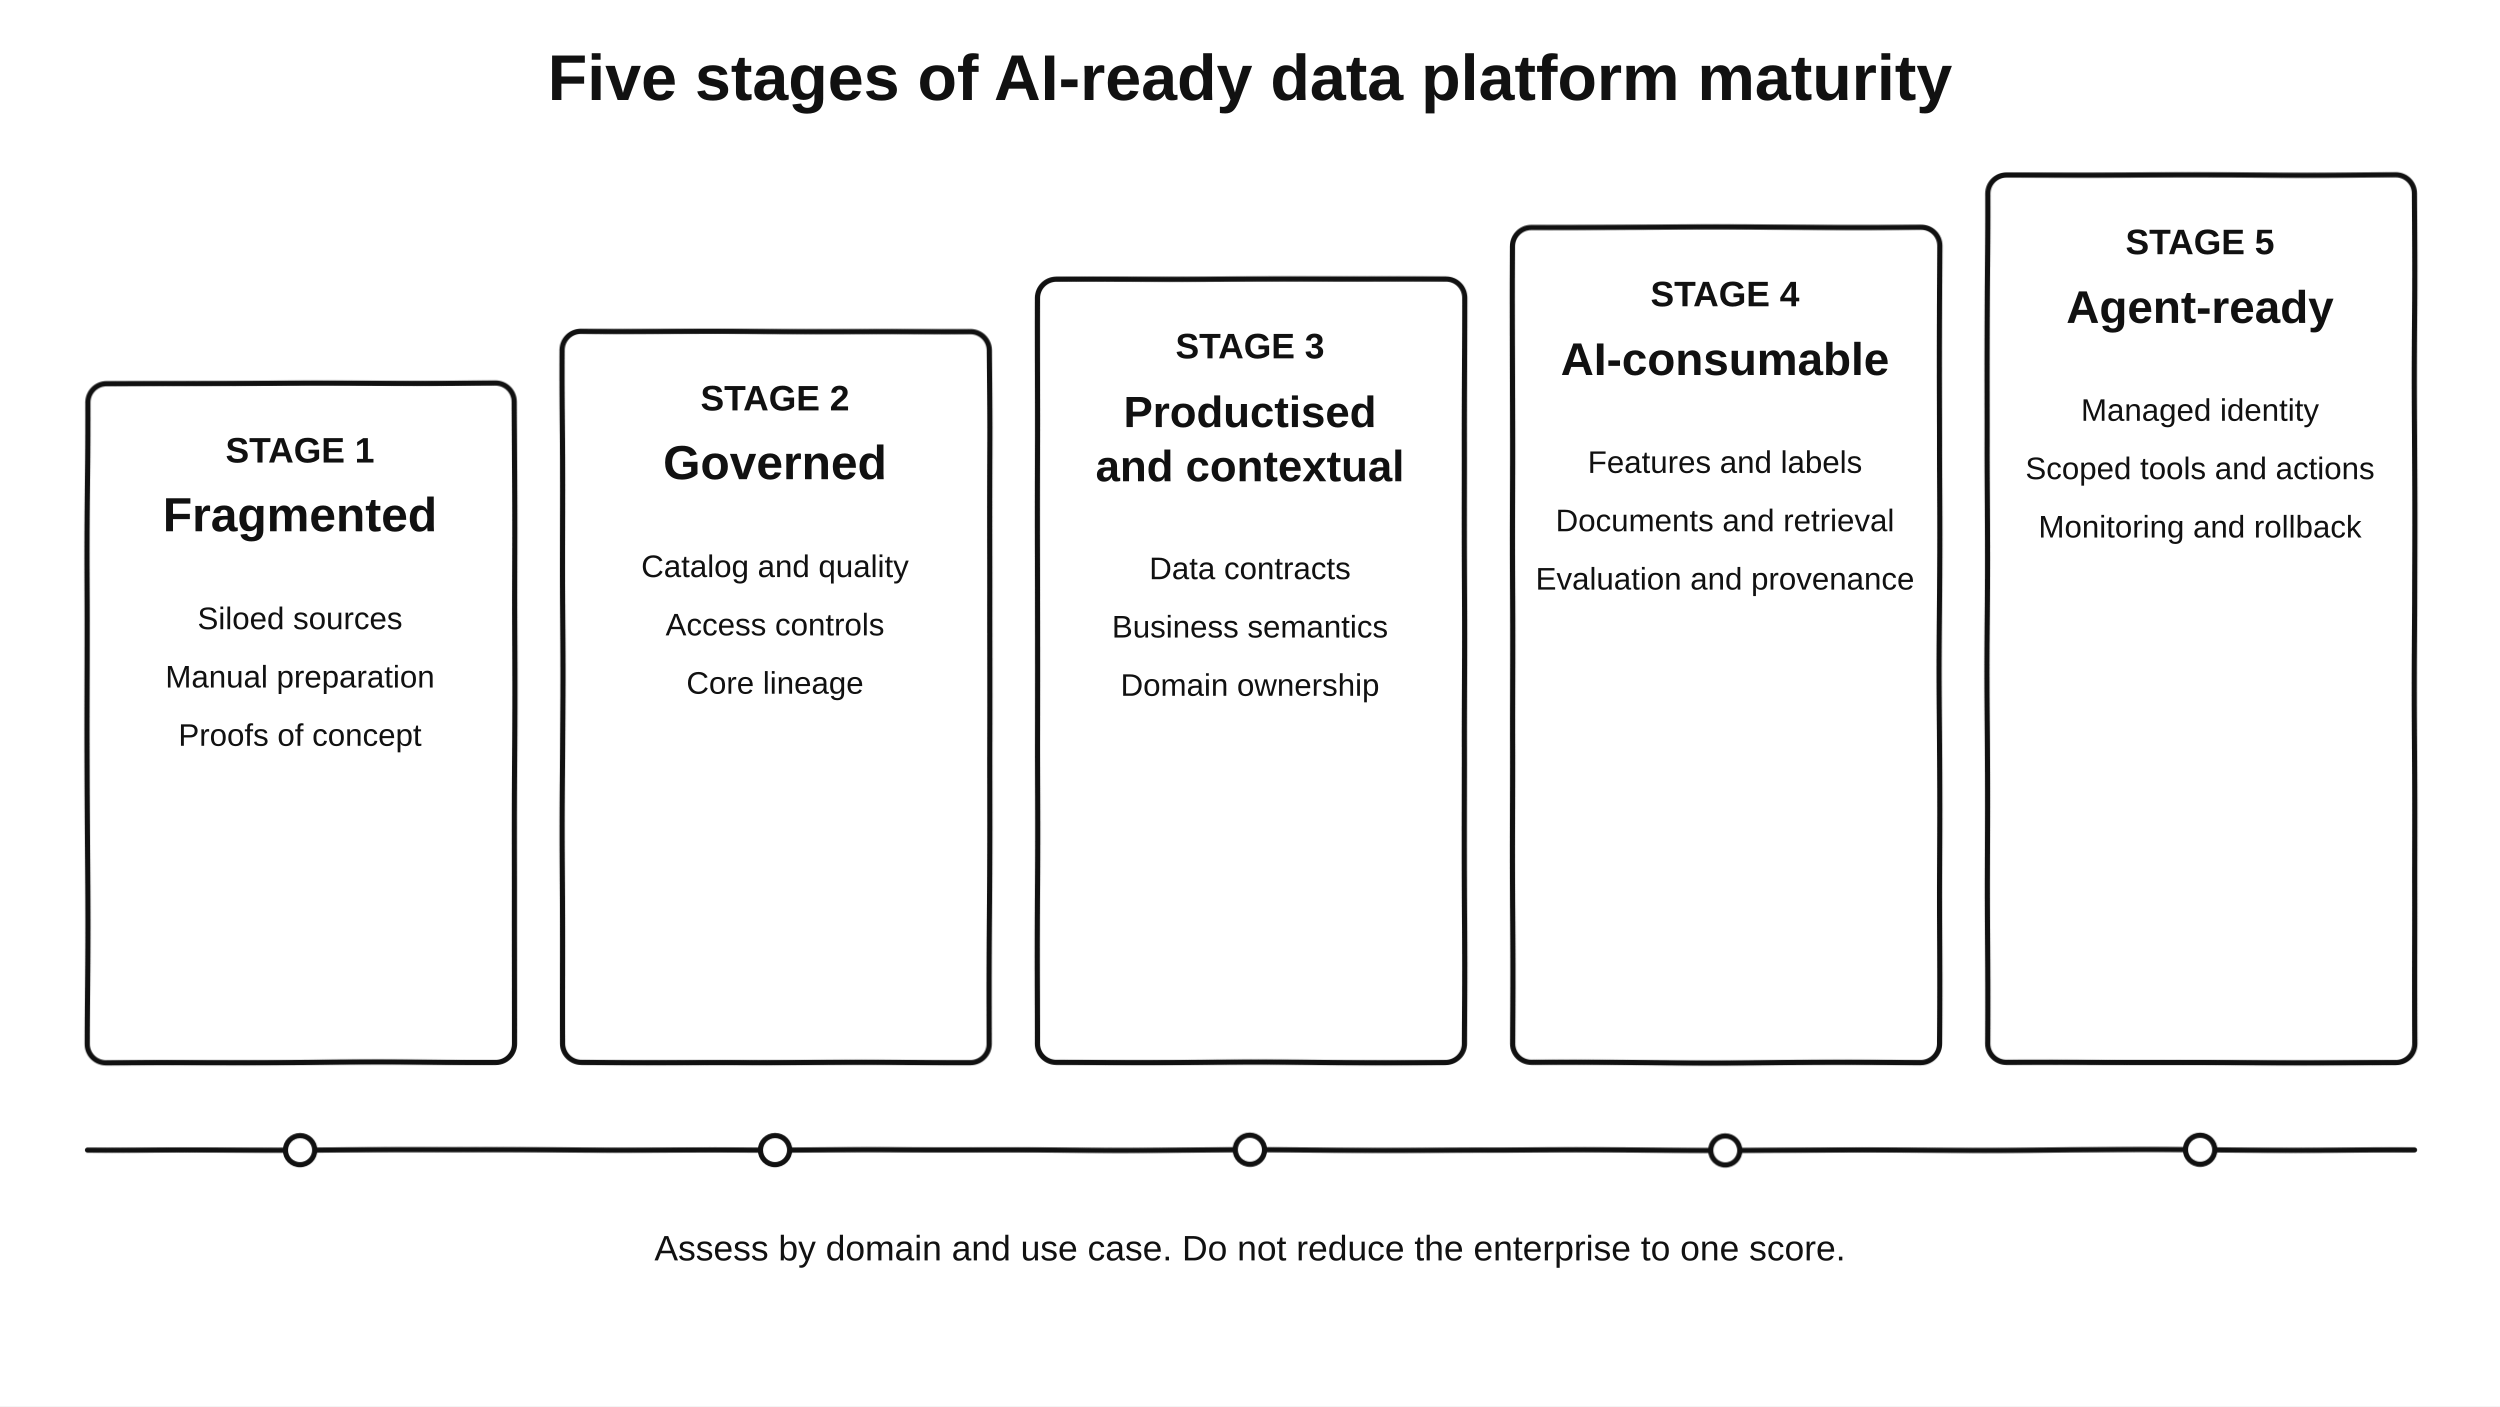
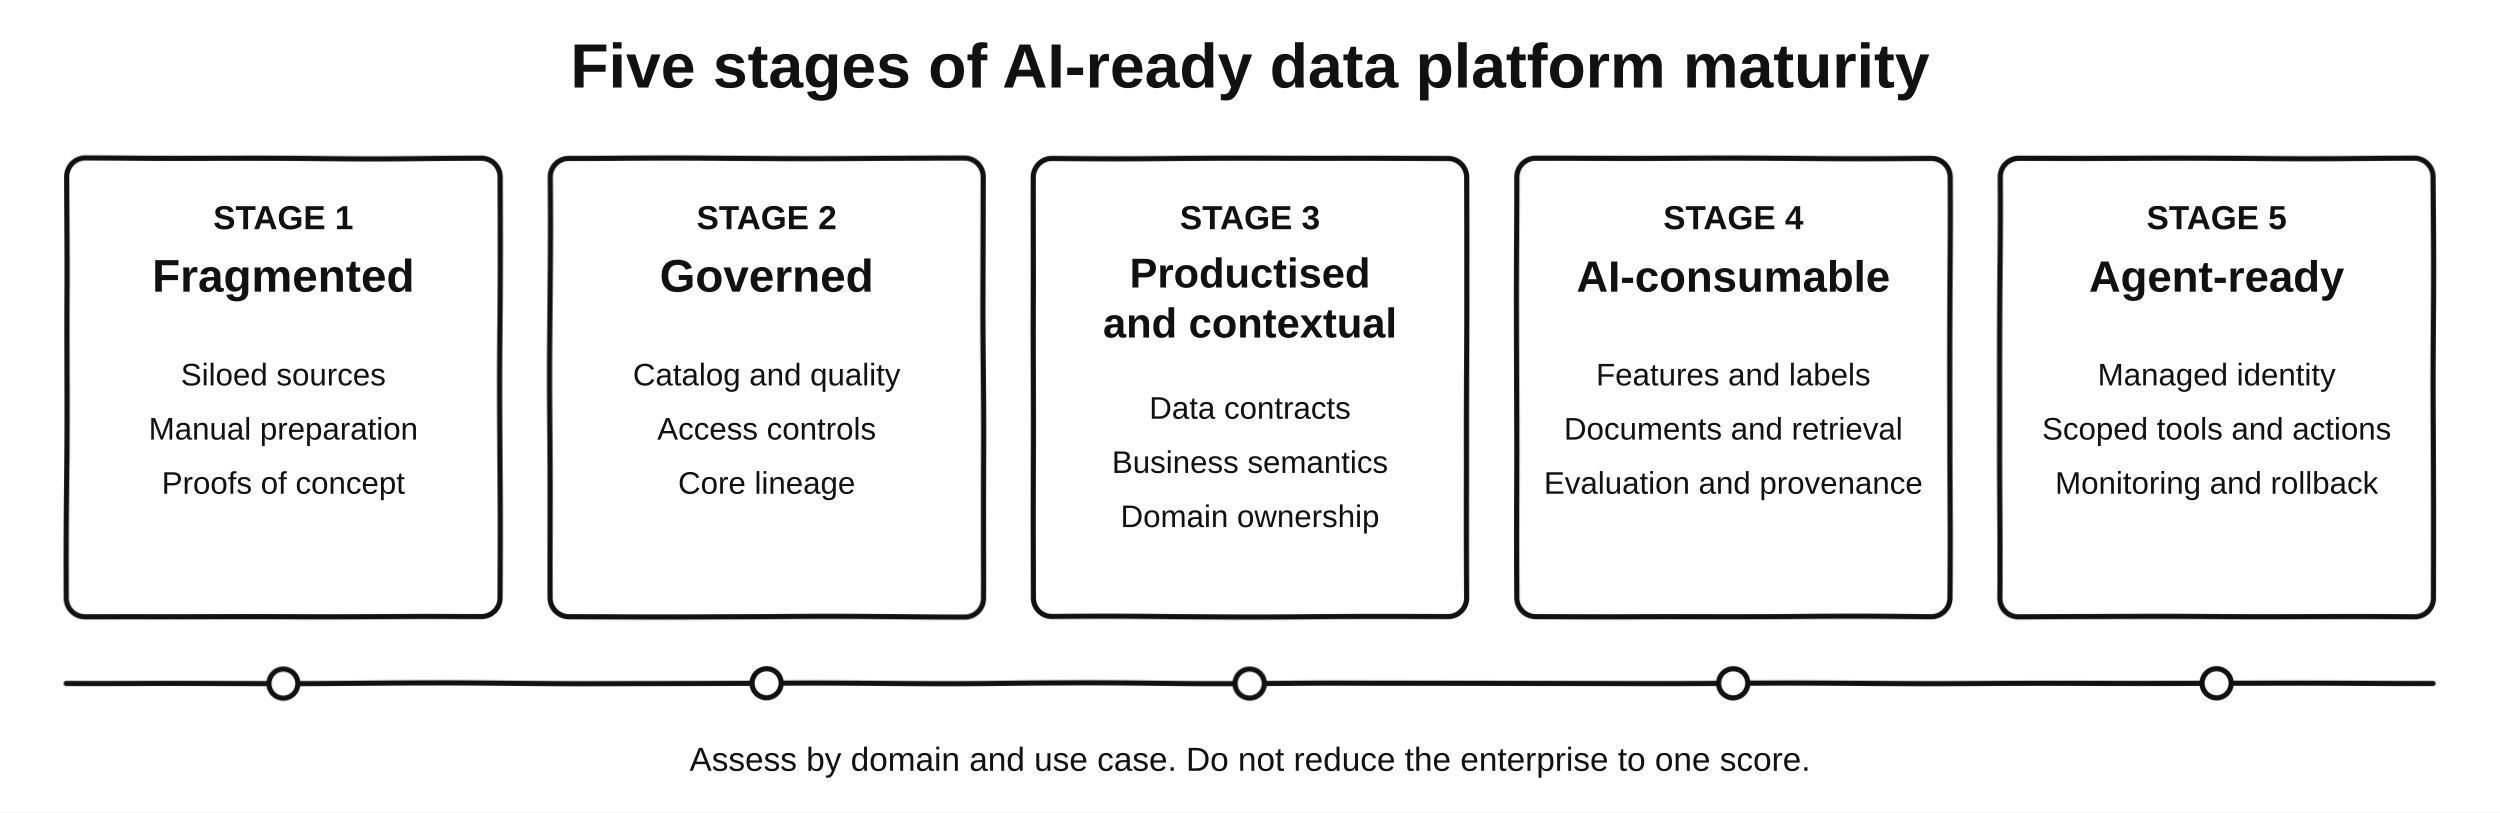
- <svg xmlns="http://www.w3.org/2000/svg" viewBox="0 0 1200 675" role="img" aria-labelledby="title desc">
+ <svg xmlns="http://www.w3.org/2000/svg" viewBox="0 0 1200 390" role="img" aria-labelledby="title desc">
  <defs>
    <filter id="rough" x="-2%" y="-2%" width="104%" height="104%">
      <feTurbulence type="fractalNoise" baseFrequency="0.014" numOctaves="1" seed="29" result="noise" />
      <feDisplacementMap in="SourceGraphic" in2="noise" scale="1.05" xChannelSelector="R" yChannelSelector="G" />
    </filter>
  </defs>
-   <rect width="1200" height="675" fill="#fff" />
+   <rect width="1200" height="390" fill="#fff" />
  <g fill="none" stroke="#111" stroke-width="2.5" stroke-linecap="round" stroke-linejoin="round" filter="url(#rough)">
-     <rect x="42" y="184" width="205" height="326" rx="9" />
-     <rect x="270" y="159" width="205" height="351" rx="9" />
-     <rect x="498" y="134" width="205" height="376" rx="9" />
-     <rect x="726" y="109" width="205" height="401" rx="9" />
-     <rect x="954" y="84" width="205" height="426" rx="9" />
-     <line x1="42" y1="552" x2="1159" y2="552" />
-     <circle cx="144" cy="552" r="7" fill="#fff" />
-     <circle cx="372" cy="552" r="7" fill="#fff" />
-     <circle cx="600" cy="552" r="7" fill="#fff" />
-     <circle cx="828" cy="552" r="7" fill="#fff" />
-     <circle cx="1056" cy="552" r="7" fill="#fff" />
+     <rect x="32" y="76" width="208" height="220" rx="9" />
+     <rect x="264" y="76" width="208" height="220" rx="9" />
+     <rect x="496" y="76" width="208" height="220" rx="9" />
+     <rect x="728" y="76" width="208" height="220" rx="9" />
+     <rect x="960" y="76" width="208" height="220" rx="9" />
+     <line x1="32" y1="328" x2="1168" y2="328" />
+     <circle cx="136" cy="328" r="7" fill="#fff" />
+     <circle cx="368" cy="328" r="7" fill="#fff" />
+     <circle cx="600" cy="328" r="7" fill="#fff" />
+     <circle cx="832" cy="328" r="7" fill="#fff" />
+     <circle cx="1064" cy="328" r="7" fill="#fff" />
  </g>
  <g fill="#111" font-family="Arial, Helvetica, sans-serif" text-anchor="middle">
-     <text x="600" y="48" font-size="31" font-weight="700">Five stages of AI-ready data platform maturity</text>
-     <text x="144" y="222" font-size="17" font-weight="700">STAGE 1</text>
-     <text x="144" y="255" font-size="23" font-weight="700">Fragmented</text>
-     <text x="144" y="302" font-size="15">Siloed sources</text>
-     <text x="144" y="330" font-size="15">Manual preparation</text>
-     <text x="144" y="358" font-size="15">Proofs of concept</text>
-     <text x="372" y="197" font-size="17" font-weight="700">STAGE 2</text>
-     <text x="372" y="230" font-size="23" font-weight="700">Governed</text>
-     <text x="372" y="277" font-size="15">Catalog and quality</text>
-     <text x="372" y="305" font-size="15">Access controls</text>
-     <text x="372" y="333" font-size="15">Core lineage</text>
-     <text x="600" y="172" font-size="17" font-weight="700">STAGE 3</text>
-     <text x="600" y="205" font-size="21" font-weight="700">Productised</text>
-     <text x="600" y="231" font-size="21" font-weight="700">and contextual</text>
-     <text x="600" y="278" font-size="15">Data contracts</text>
-     <text x="600" y="306" font-size="15">Business semantics</text>
-     <text x="600" y="334" font-size="15">Domain ownership</text>
-     <text x="828" y="147" font-size="17" font-weight="700">STAGE 4</text>
-     <text x="828" y="180" font-size="22" font-weight="700">AI-consumable</text>
-     <text x="828" y="227" font-size="15">Features and labels</text>
-     <text x="828" y="255" font-size="15">Documents and retrieval</text>
-     <text x="828" y="283" font-size="15">Evaluation and provenance</text>
-     <text x="1056" y="122" font-size="17" font-weight="700">STAGE 5</text>
-     <text x="1056" y="155" font-size="22" font-weight="700">Agent-ready</text>
-     <text x="1056" y="202" font-size="15">Managed identity</text>
-     <text x="1056" y="230" font-size="15">Scoped tools and actions</text>
-     <text x="1056" y="258" font-size="15">Monitoring and rollback</text>
-     <text x="600" y="605" font-size="17">Assess by domain and use case. Do not reduce the enterprise to one score.</text>
+     <text x="600" y="42" font-size="30" font-weight="700">Five stages of AI-ready data platform maturity</text>
+     <text x="136" y="110" font-size="16" font-weight="700">STAGE 1</text>
+     <text x="136" y="140" font-size="22" font-weight="700">Fragmented</text>
+     <text x="136" y="185" font-size="15">Siloed sources</text>
+     <text x="136" y="211" font-size="15">Manual preparation</text>
+     <text x="136" y="237" font-size="15">Proofs of concept</text>
+     <text x="368" y="110" font-size="16" font-weight="700">STAGE 2</text>
+     <text x="368" y="140" font-size="22" font-weight="700">Governed</text>
+     <text x="368" y="185" font-size="15">Catalog and quality</text>
+     <text x="368" y="211" font-size="15">Access controls</text>
+     <text x="368" y="237" font-size="15">Core lineage</text>
+     <text x="600" y="110" font-size="16" font-weight="700">STAGE 3</text>
+     <text x="600" y="138" font-size="20" font-weight="700">Productised</text>
+     <text x="600" y="162" font-size="20" font-weight="700">and contextual</text>
+     <text x="600" y="201" font-size="15">Data contracts</text>
+     <text x="600" y="227" font-size="15">Business semantics</text>
+     <text x="600" y="253" font-size="15">Domain ownership</text>
+     <text x="832" y="110" font-size="16" font-weight="700">STAGE 4</text>
+     <text x="832" y="140" font-size="21" font-weight="700">AI-consumable</text>
+     <text x="832" y="185" font-size="15">Features and labels</text>
+     <text x="832" y="211" font-size="15">Documents and retrieval</text>
+     <text x="832" y="237" font-size="15">Evaluation and provenance</text>
+     <text x="1064" y="110" font-size="16" font-weight="700">STAGE 5</text>
+     <text x="1064" y="140" font-size="21" font-weight="700">Agent-ready</text>
+     <text x="1064" y="185" font-size="15">Managed identity</text>
+     <text x="1064" y="211" font-size="15">Scoped tools and actions</text>
+     <text x="1064" y="237" font-size="15">Monitoring and rollback</text>
+     <text x="600" y="370" font-size="16">Assess by domain and use case. Do not reduce the enterprise to one score.</text>
  </g>
</svg>
